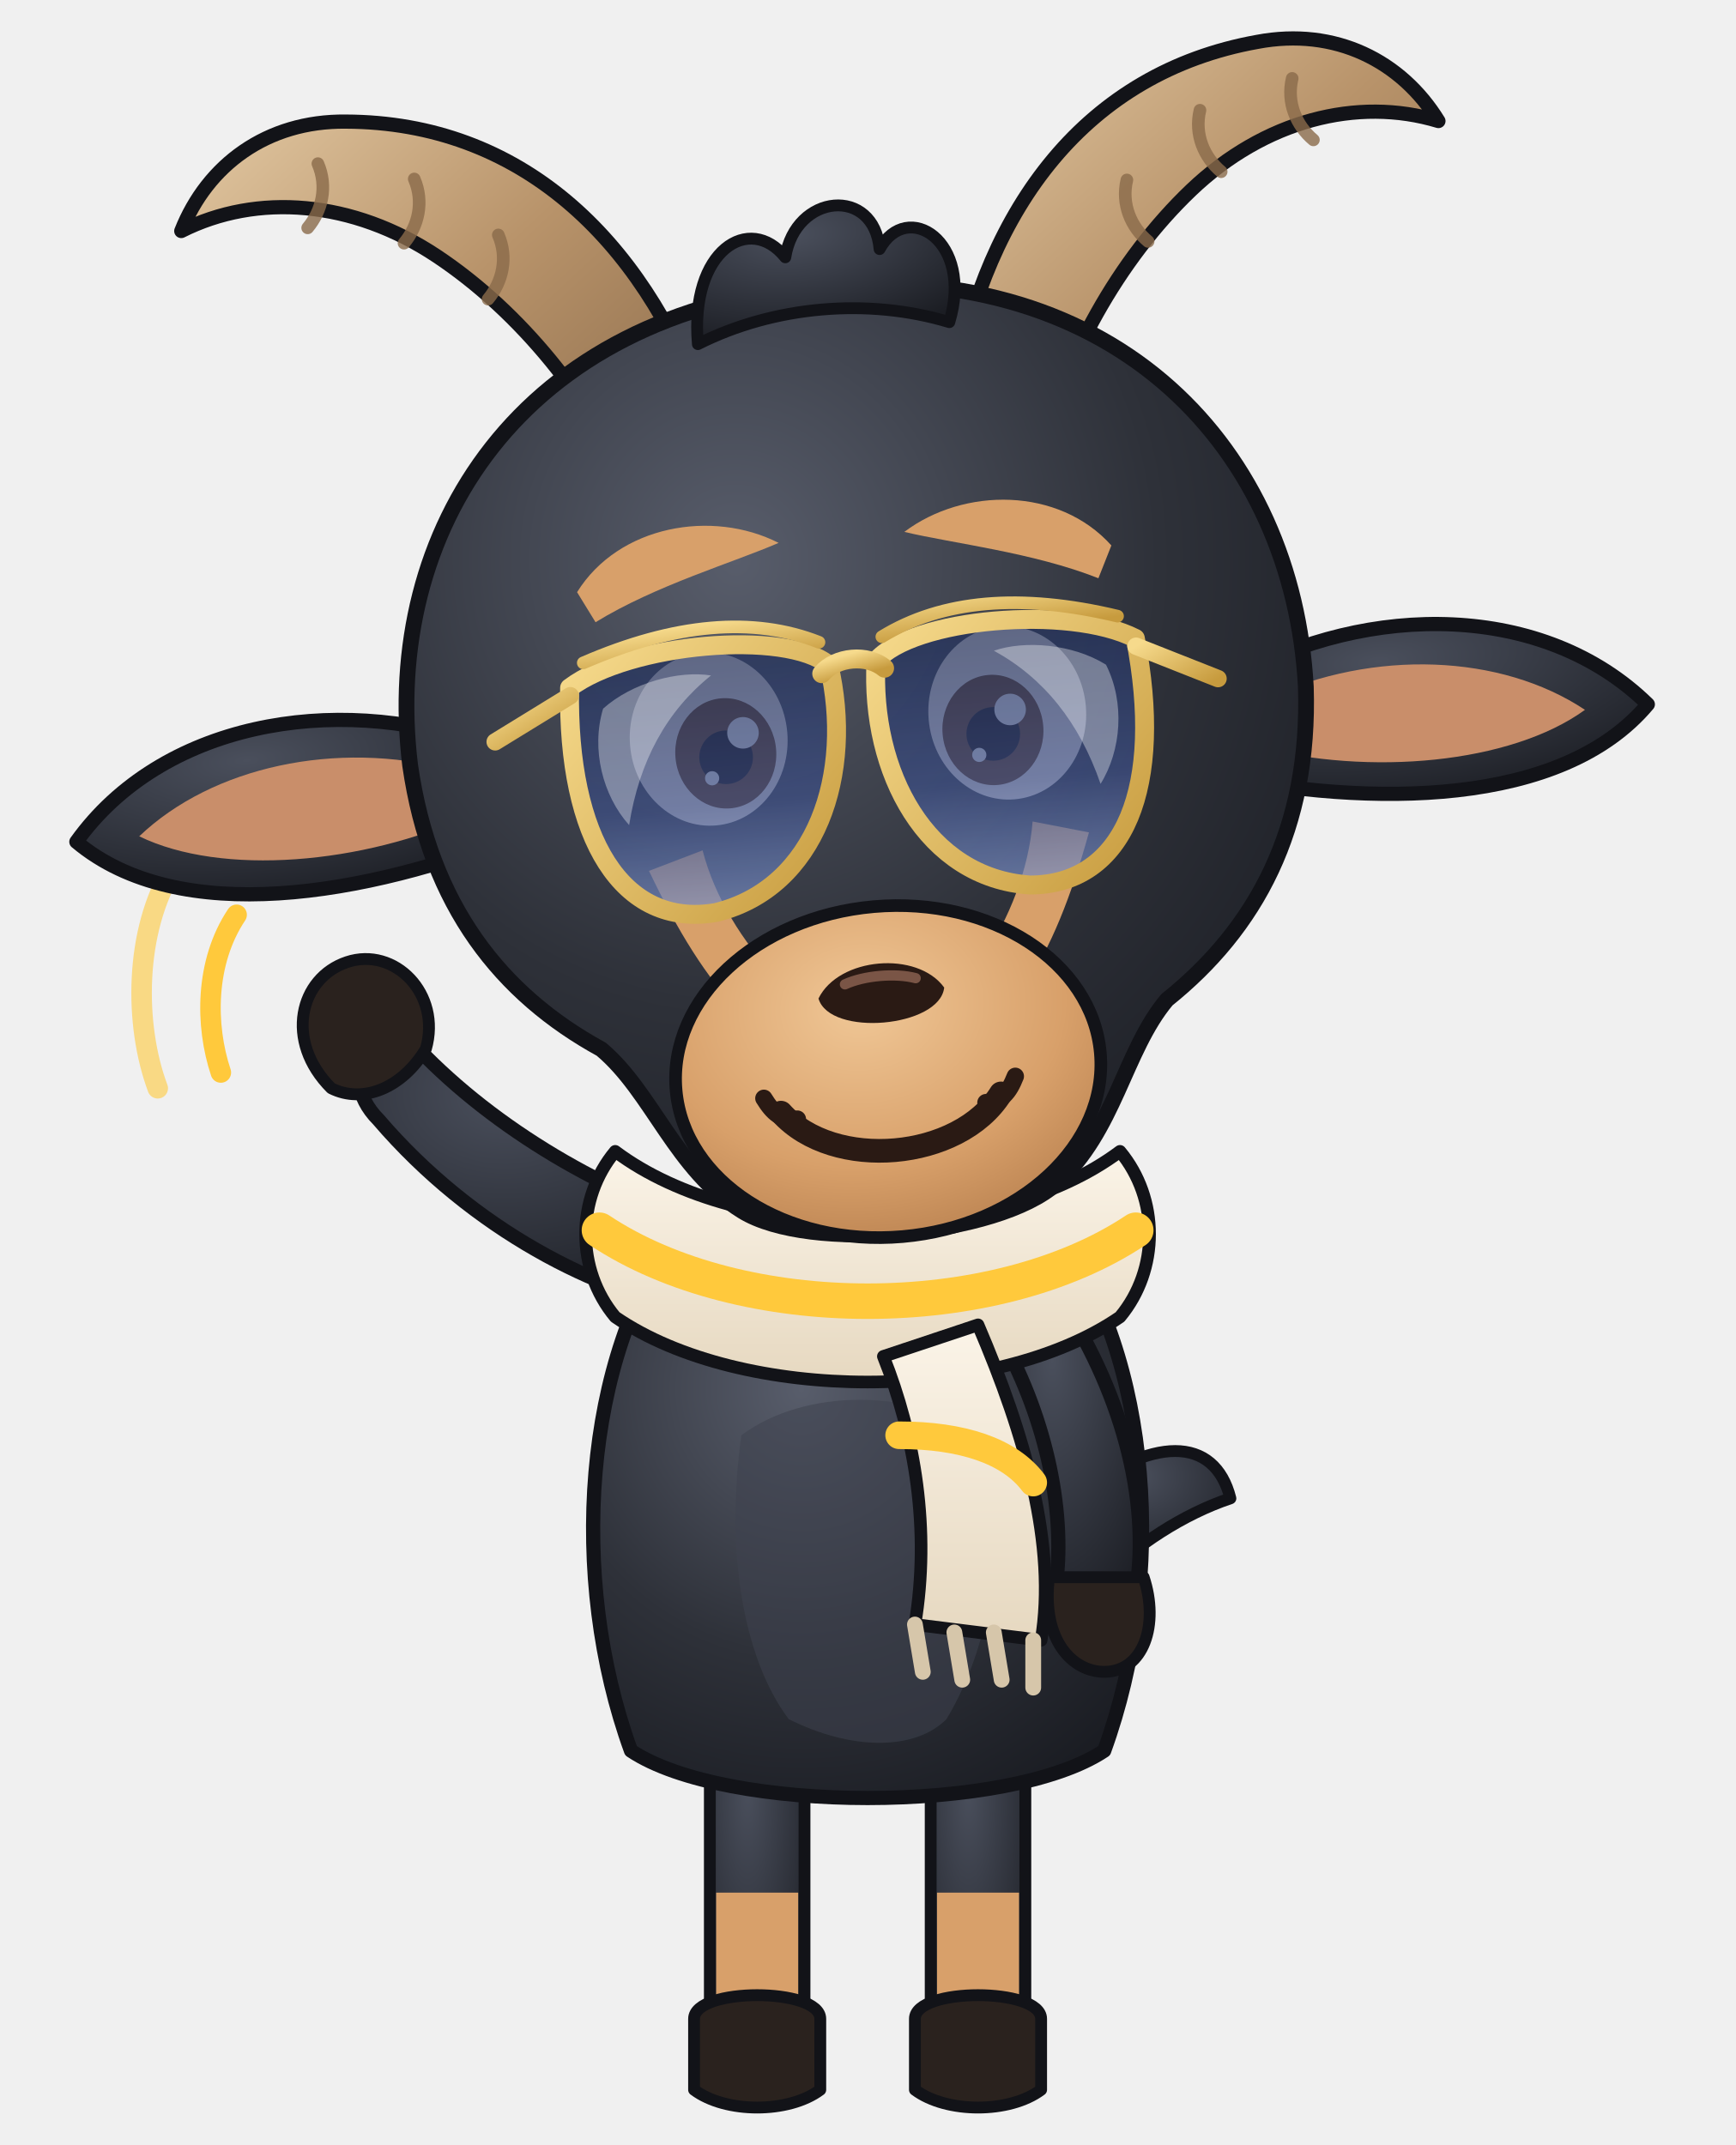
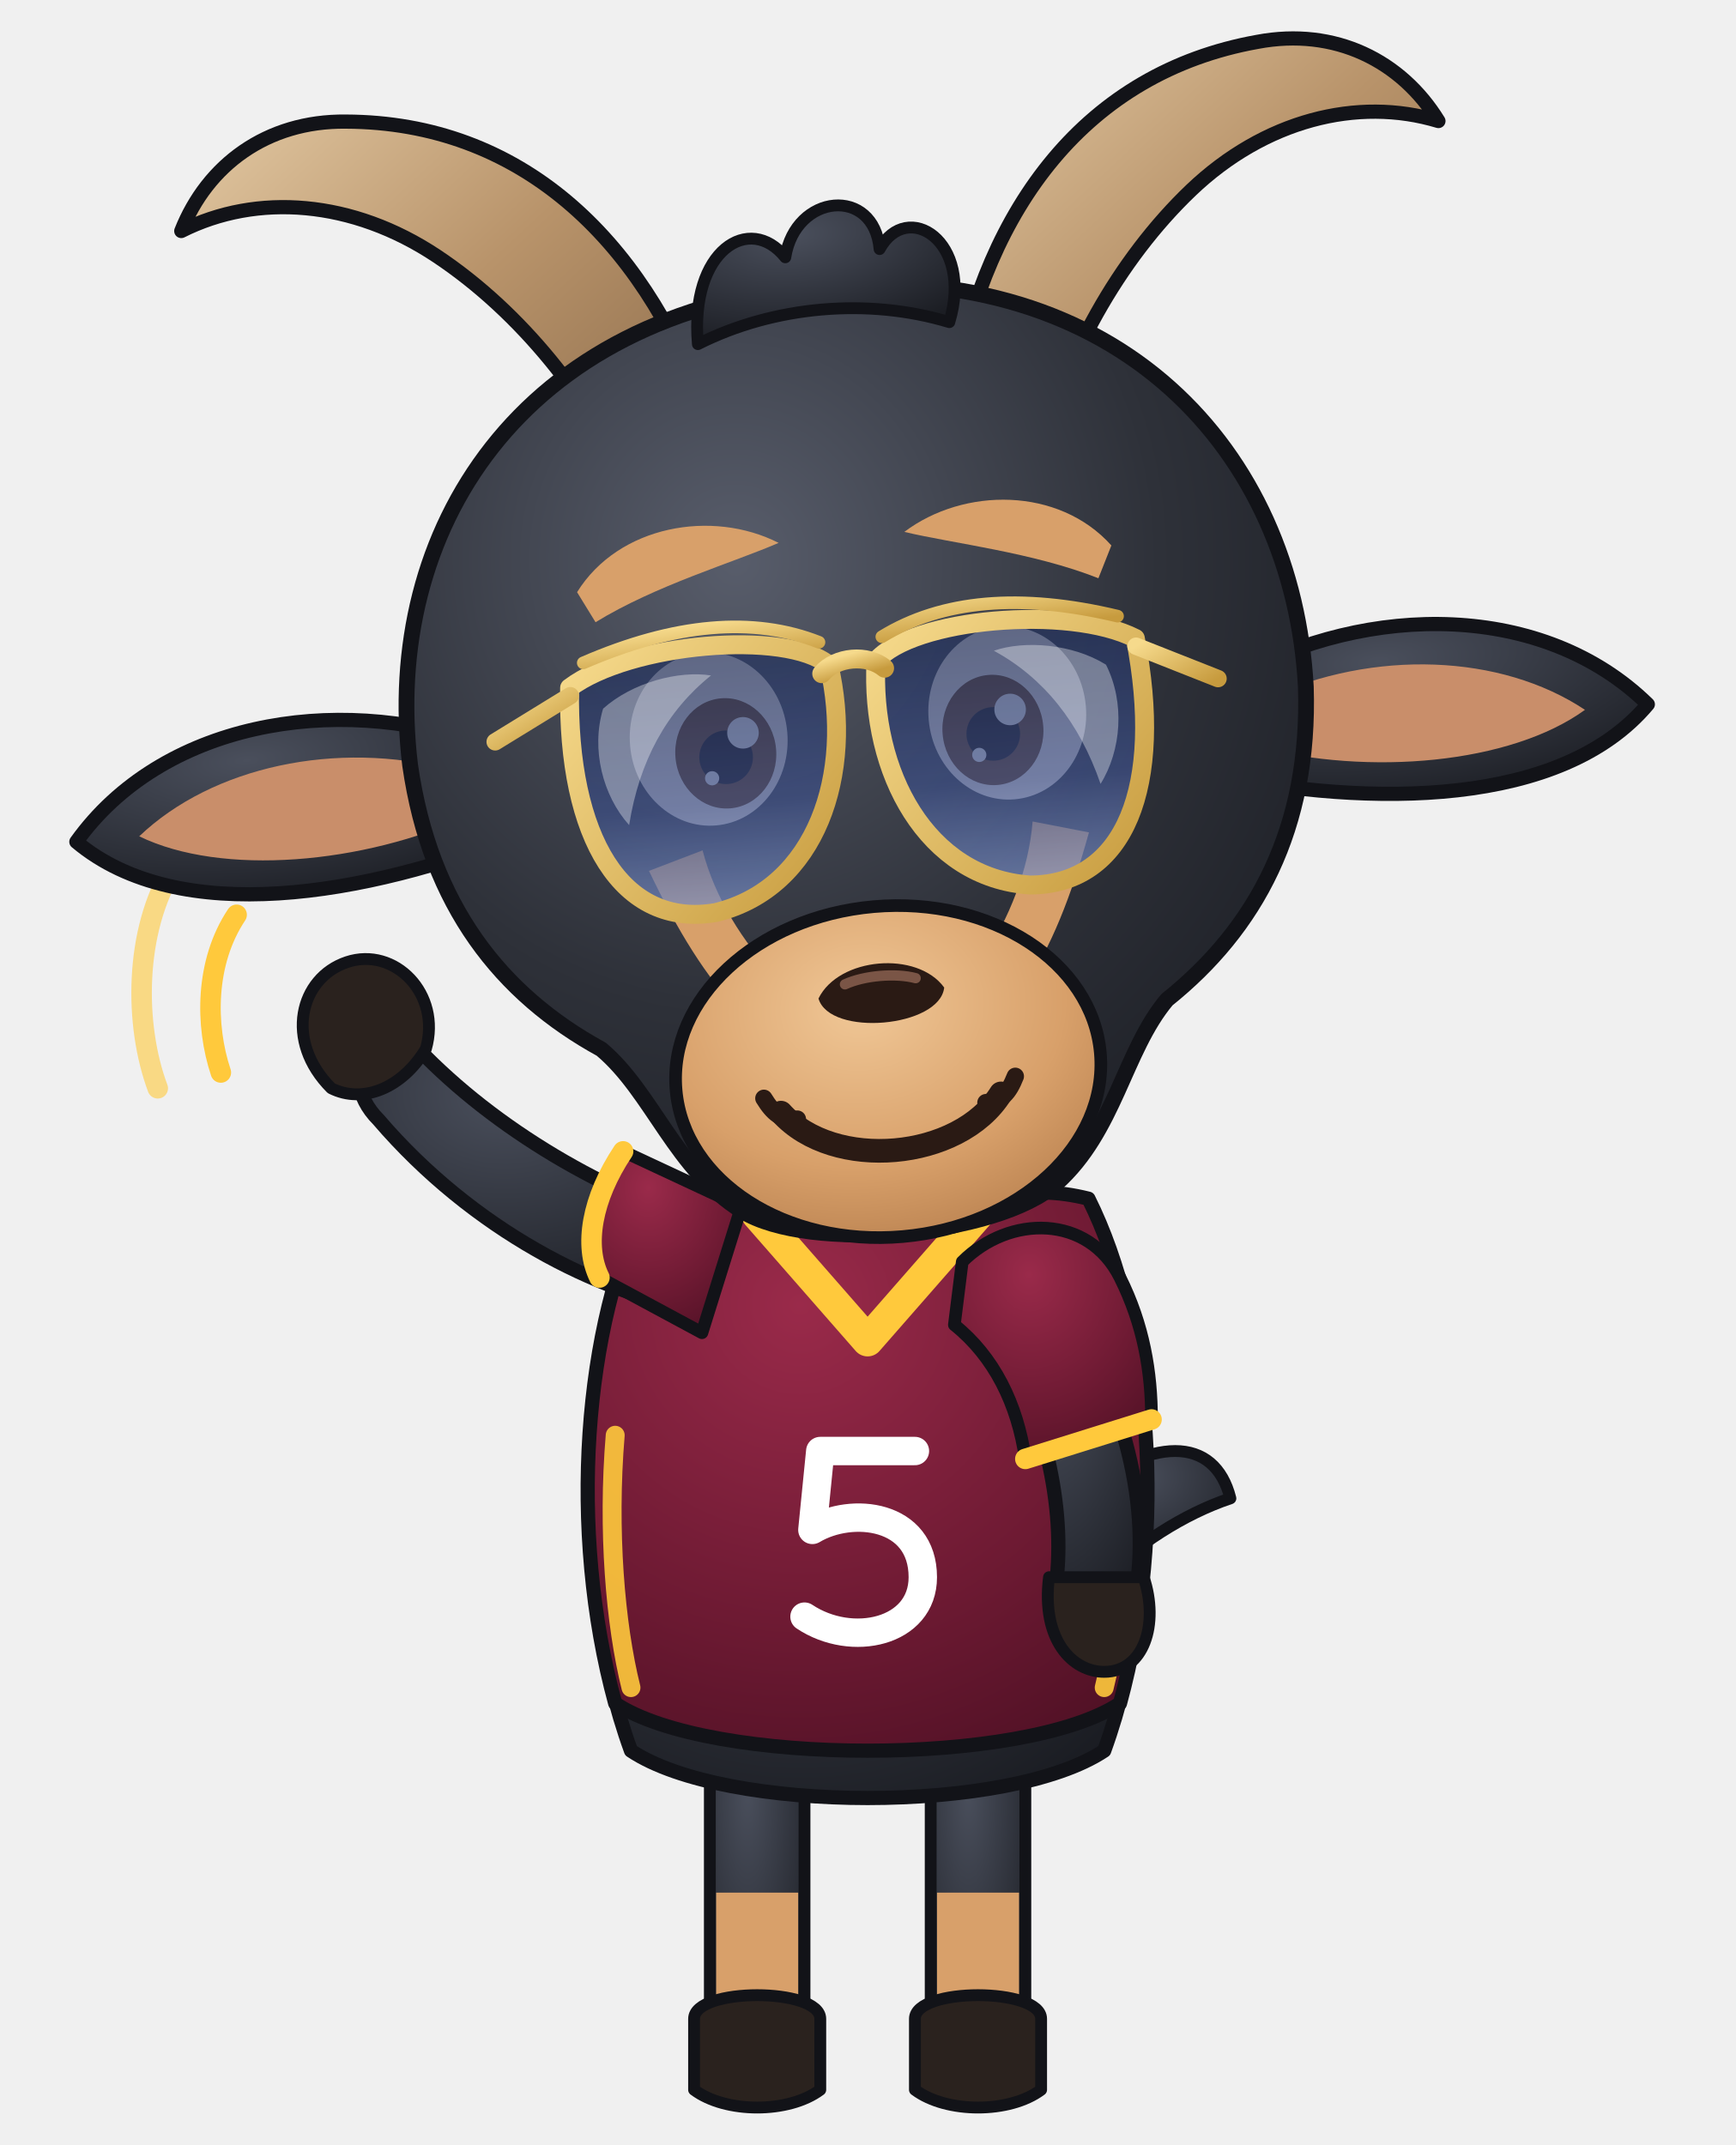
<svg xmlns="http://www.w3.org/2000/svg" viewBox="10 14 220 272" role="img" aria-label="Chivo de aPrueba">
  <defs>
    <radialGradient id="coat" cx="0.38" cy="0.28" r="0.85">
      <stop offset="0" stop-color="#585D6B" />
      <stop offset="0.55" stop-color="#2E3139" />
      <stop offset="1" stop-color="#191B21" />
    </radialGradient>
    <radialGradient id="coatB" cx="0.4" cy="0.2" r="0.9">
      <stop offset="0" stop-color="#4A4F5C" />
      <stop offset="1" stop-color="#1B1D23" />
    </radialGradient>
    <linearGradient id="horn" x1="0" y1="0" x2="1" y2="1">
      <stop offset="0" stop-color="#E2C8A2" />
      <stop offset="0.5" stop-color="#B8936A" />
      <stop offset="1" stop-color="#8A6A4A" />
    </linearGradient>
    <radialGradient id="tan" cx="0.45" cy="0.3" r="0.8">
      <stop offset="0" stop-color="#F0C796" />
      <stop offset="0.6" stop-color="#D8A06A" />
      <stop offset="1" stop-color="#B57D4C" />
    </radialGradient>
    <linearGradient id="lens" x1="0" y1="0" x2="0" y2="1">
      <stop offset="0" stop-color="#22305A" />
      <stop offset="0.6" stop-color="#3D4F86" />
      <stop offset="1" stop-color="#7A8FC4" />
    </linearGradient>
-     <linearGradient id="scarf" x1="0" y1="0" x2="0" y2="1">
-       <stop offset="0" stop-color="#FBF4E8" />
-       <stop offset="1" stop-color="#E6D8C0" />
-     </linearGradient>
    <linearGradient id="gold" x1="0" y1="0" x2="1" y2="1">
      <stop offset="0" stop-color="#F6DA8C" />
      <stop offset="1" stop-color="#C79B3E" />
    </linearGradient>
+     <radialGradient id="vino" cx="0.38" cy="0.2" r="0.95">
+       <stop offset="0" stop-color="#9A2A4A" />
+       <stop offset="0.6" stop-color="#6E1A33" />
+       <stop offset="1" stop-color="#4E1024" />
+     </radialGradient>
  </defs>
  <path d="M146 204 C156 196 164 196 166 204 C160 206 154 210 150 214 Z" fill="url(#coatB)" stroke="#121318" stroke-width="1.5" stroke-linejoin="round" stroke-linecap="round" />
  <path d="M100 232 L100 270 C100 278 112 278 112 270 L112 232 Z" fill="url(#coatB)" stroke="#121318" stroke-width="1.5" stroke-linejoin="round" stroke-linecap="round" />
  <path d="M100.8 254 L111.2 254 L111.2 268 C111.2 274 100.8 274 100.8 268 Z" fill="#D8A06A" />
  <path d="M98 270 C98 266 114 266 114 270 L114 279 C110 282 102 282 98 279 Z" fill="#2A221E" stroke="#121318" stroke-width="1.5" stroke-linejoin="round" stroke-linecap="round" />
  <path d="M128 232 L128 270 C128 278 140 278 140 270 L140 232 Z" fill="url(#coatB)" stroke="#121318" stroke-width="1.5" stroke-linejoin="round" stroke-linecap="round" />
  <path d="M128.8 254 L139.2 254 L139.2 268 C139.2 274 128.8 274 128.8 268 Z" fill="#D8A06A" />
  <path d="M126 270 C126 266 142 266 142 270 L142 279 C138 282 130 282 126 279 Z" fill="#2A221E" stroke="#121318" stroke-width="1.5" stroke-linejoin="round" stroke-linecap="round" />
  <path d="M96 170 C84 186 82 214 90 236 C102 244 138 244 150 236 C158 214 156 186 144 170 Z" fill="url(#coat)" stroke="#121318" stroke-width="1.8" stroke-linejoin="round" stroke-linecap="round" />
-   <path d="M104 196 C102 210 104 224 110 232 C118 236 126 236 130 232 C136 222 138 208 134 196 C126 190 112 190 104 196 Z" fill="#3E424E" opacity="0.55" />
+   <path d="M92 166 C100 164 106 166 112 170 L128 170 C134 166 140 164 148 166 C156 182 158 208 152 230 C140 238 100 238 88 230 C82 208 84 182 92 166 Z" fill="url(#vino)" stroke="#121318" stroke-width="1.8" stroke-linejoin="round" stroke-linecap="round" />
+   <path d="M106 168 L120 184 L134 168" fill="none" stroke="#FFC93C" stroke-width="4" stroke-linejoin="round" stroke-linecap="round" />
+   <path d="M126 198 L114 198 L113 208 C118 205 127 206 127 214 C127 221 118 223 112 219" fill="none" stroke="#FFFFFF" stroke-width="3.6" stroke-linejoin="round" stroke-linecap="round" />
+   <path d="M88 196 C87 208 88 220 90 228" fill="none" stroke="#FFC93C" stroke-width="2.4" stroke-linejoin="round" stroke-linecap="round" opacity="0.9" />
+   <path d="M 152 196 C 153 208 152 220 150 228" fill="none" stroke="#FFC93C" stroke-width="2.4" stroke-linejoin="round" stroke-linecap="round" opacity="0.9" />
  <path d="M98 180 C86 178 70 170 58 156 C52 150 58 142 64 148 C74 158 88 166 102 170 Z" fill="url(#coatB)" stroke="#121318" stroke-width="1.8" stroke-linejoin="round" stroke-linecap="round" />
  <path d="M52 152 C46 146 48 138 54 136 C60 134 66 140 64 147 C61 152 56 154 52 152 Z" fill="#2A221E" stroke="#121318" stroke-width="1.5" stroke-linejoin="round" stroke-linecap="round" />
  <path d="M144 178 C152 190 156 204 154 216 C152 222 144 222 144 214 C145 204 142 192 136 182 Z" fill="url(#coatB)" stroke="#121318" stroke-width="1.8" stroke-linejoin="round" stroke-linecap="round" />
  <path d="M143 214 C142 222 146 226 150 226 C155 226 157 220 155 214 Z" fill="#2A221E" stroke="#121318" stroke-width="1.5" stroke-linejoin="round" stroke-linecap="round" />
+   <path d="M104 167 L89 160 C85 166 84 172 86 176 L99 183 Z" fill="url(#vino)" stroke="#121318" stroke-width="1.6" stroke-linejoin="round" stroke-linecap="round" />
+   <path d="M89 160 C85 166 84 172 86 176" fill="none" stroke="#FFC93C" stroke-width="2.6" stroke-linejoin="round" stroke-linecap="round" />
+   <path d="M132 174 C138 168 148 168 152 176 C155 182 156 188 156 194 L140 199 C139 192 136 186 131 182 Z" fill="url(#vino)" stroke="#121318" stroke-width="1.6" stroke-linejoin="round" stroke-linecap="round" />
+   <path d="M156 194 L140 199" fill="none" stroke="#FFC93C" stroke-width="2.6" stroke-linejoin="round" stroke-linecap="round" />
  <path d="M40 130 C36 136 36 144 38 150" fill="none" stroke="#FFC93C" stroke-width="2.6" stroke-linejoin="round" stroke-linecap="round" />
  <path d="M32 124 C27 132 27 144 30 152" fill="none" stroke="#FFC93C" stroke-width="2.6" stroke-linejoin="round" stroke-linecap="round" opacity="0.6" />
-   <path d="M88 160 C104 172 136 172 152 160 C157 166 157 175 152 181 C136 192 104 192 88 181 C83 175 83 166 88 160 Z" fill="url(#scarf)" stroke="#121318" stroke-width="1.6" stroke-linejoin="round" stroke-linecap="round" />
-   <path d="M86 170 C104 182 136 182 154 170" fill="none" stroke="#FFC93C" stroke-width="4.5" stroke-linejoin="round" stroke-linecap="round" />
-   <path d="M134 182 C140 196 144 210 142 222 L126 220 C128 208 126 196 122 186 Z" fill="url(#scarf)" stroke="#121318" stroke-width="1.6" stroke-linejoin="round" stroke-linecap="round" />
-   <path d="M126 220 L127 226 M131 221 L132 227 M136 221 L137 227 M141 222 L141 228" fill="none" stroke="#D6C6AA" stroke-width="2" stroke-linejoin="round" stroke-linecap="round" />
-   <path d="M124 196 C132 196 138 198 141 202" fill="none" stroke="#FFC93C" stroke-width="3.5" stroke-linejoin="round" stroke-linecap="round" />
  <g transform="rotate(-5 120 120)">
    <path d="M104 64 C98 42 84 26 62 24 C52 23 44 28 40 36 C50 32 62 34 72 42 C82 50 90 62 94 74 Z" fill="url(#horn)" stroke="#121318" stroke-width="1.8" stroke-linejoin="round" stroke-linecap="round" />
    <path d="M 136 64 C 142 42 156 26 178 24 C 188 23 196 28 200 36 C 190 32 178 34 168 42 C 158 50 150 62 146 74 Z" fill="url(#horn)" stroke="#121318" stroke-width="1.8" stroke-linejoin="round" stroke-linecap="round" />
-     <path d="M58 29 C59 32 58 35 56 37" fill="none" stroke="#8A6A4A" stroke-width="1.6" stroke-linejoin="round" stroke-linecap="round" opacity="0.8" />
-     <path d="M 182 29 C 181 32 182 35 184 37" fill="none" stroke="#8A6A4A" stroke-width="1.6" stroke-linejoin="round" stroke-linecap="round" opacity="0.8" />
-     <path d="M70 32 C71 35 70 38 68 40" fill="none" stroke="#8A6A4A" stroke-width="1.6" stroke-linejoin="round" stroke-linecap="round" opacity="0.8" />
-     <path d="M 170 32 C 169 35 170 38 172 40" fill="none" stroke="#8A6A4A" stroke-width="1.6" stroke-linejoin="round" stroke-linecap="round" opacity="0.8" />
-     <path d="M80 40 C81 43 80 46 78 48" fill="none" stroke="#8A6A4A" stroke-width="1.6" stroke-linejoin="round" stroke-linecap="round" opacity="0.8" />
-     <path d="M 160 40 C 159 43 160 46 162 48" fill="none" stroke="#8A6A4A" stroke-width="1.6" stroke-linejoin="round" stroke-linecap="round" opacity="0.8" />
    <path d="M72 104 C54 96 32 98 20 112 C32 124 56 122 76 116 Z" fill="url(#coatB)" stroke="#121318" stroke-width="1.8" stroke-linejoin="round" stroke-linecap="round" />
    <path d="M 168 104 C 186 96 208 98 220 112 C 208 124 184 122 164 116 Z" fill="url(#coatB)" stroke="#121318" stroke-width="1.8" stroke-linejoin="round" stroke-linecap="round" />
    <path d="M68 107 C54 102 38 104 28 112 C38 118 56 118 70 113 Z" fill="#C98E6A" />
    <path d="M 172 107 C 186 102 202 104 212 112 C 202 118 184 118 170 113 Z" fill="#C98E6A" />
    <path d="M120 50 C158 50 178 76 177 106 C176 124 168 136 156 144 C150 150 148 160 140 166 C132 172 108 172 100 166 C92 160 90 150 84 144 C72 136 64 124 63 106 C62 76 82 50 120 50 Z" fill="url(#coat)" stroke="#121318" stroke-width="2" stroke-linejoin="round" stroke-linecap="round" />
    <path d="M104 56 C104 44 112 40 116 46 C118 38 128 38 128 46 C132 40 140 46 136 56 C126 52 114 52 104 56 Z" fill="url(#coatB)" stroke="#121318" stroke-width="1.5" stroke-linejoin="round" stroke-linecap="round" />
    <path d="M92 122 C95 130 98 136 102 141 L107 137 C103 132 100 126 99 120 Z" fill="#D8A06A" />
    <path d="M 148 122 C 145 130 142 136 138 141 L 133 137 C 137 132 140 126 141 120 Z" fill="#D8A06A" />
    <ellipse cx="120" cy="150" rx="27" ry="21" fill="url(#tan)" stroke="#121318" stroke-width="1.6" />
    <path d="M86 86 C92 78 104 77 112 82 C106 84 96 86 88 90 Z" fill="#D8A06A" />
    <path d="M 154 86 C 148 78 136 77 128 82 C 134 84 144 86 152 90 Z" fill="#D8A06A" />
    <ellipse cx="101" cy="106" rx="10" ry="11" fill="#FBF6EE" />
    <ellipse cx="103" cy="108" rx="6.4" ry="7" fill="#6B3F1C" />
    <circle cx="103" cy="108.5" r="3.4" fill="#120C08" />
    <circle cx="105.4" cy="105.6" r="2" fill="#FFFFFF" />
    <circle cx="101" cy="111" r="0.9" fill="#FFFFFF" />
    <ellipse cx="139" cy="106" rx="10" ry="11" fill="#FBF6EE" />
    <ellipse cx="137" cy="108" rx="6.4" ry="7" fill="#6B3F1C" />
    <circle cx="137" cy="108.5" r="3.4" fill="#120C08" />
    <circle cx="139.4" cy="105.6" r="2" fill="#FFFFFF" />
    <circle cx="135" cy="111" r="0.9" fill="#FFFFFF" />
    <path d="M84 98 C92 93 112 93 117 98 C119 112 113 126 100 128 C88 129 82 117 84 98 Z" fill="url(#lens)" opacity="0.72" />
    <path d="M 156 98 C 148 93 128 93 123 98 C 121 112 127 126 140 128 C 152 129 158 117 156 98 Z" fill="url(#lens)" opacity="0.72" />
    <path d="M88 101 C92 98 98 97 102 98 C96 102 92 108 90 116 C87 112 86 106 88 101 Z" fill="#FFFFFF" opacity="0.35" />
    <path d="M 152 101 C 148 98 142 97 138 98 C 144 102 148 108 150 116 C 153 112 154 106 152 101 Z" fill="#FFFFFF" opacity="0.35" />
    <path d="M84 98 C92 93 112 93 117 98 C119 112 113 126 100 128 C88 129 82 117 84 98 Z" fill="none" stroke="url(#gold)" stroke-width="2.4" stroke-linejoin="round" stroke-linecap="round" />
    <path d="M 156 98 C 148 93 128 93 123 98 C 121 112 127 126 140 128 C 152 129 158 117 156 98 Z" fill="none" stroke="url(#gold)" stroke-width="2.4" stroke-linejoin="round" stroke-linecap="round" />
    <path d="M116 99 C118 97 122 97 124 99" fill="none" stroke="url(#gold)" stroke-width="2.4" stroke-linejoin="round" stroke-linecap="round" />
    <path d="M86 95 C98 91 108 91 116 95 M124 95 C132 91 142 91 154 95" fill="none" stroke="url(#gold)" stroke-width="1.6" stroke-linejoin="round" stroke-linecap="round" />
    <path d="M84 99 L74 104" fill="none" stroke="url(#gold)" stroke-width="2.2" stroke-linejoin="round" stroke-linecap="round" />
    <path d="M 156 99 L 166 104" fill="none" stroke="url(#gold)" stroke-width="2.2" stroke-linejoin="round" stroke-linecap="round" />
    <path d="M112 140 C115 135 125 135 128 140 C127 145 113 145 112 140 Z" fill="#2A1A14" />
    <path d="M115.5 138.5 C118 137.6 122 137.6 124.5 138.5" fill="none" stroke="#7A5546" stroke-width="1.3" stroke-linejoin="round" stroke-linecap="round" />
    <path d="M106 154 C112 162 128 162 134 154" fill="none" stroke="#2A1A14" stroke-width="3" stroke-linejoin="round" stroke-linecap="round" />
    <path d="M104 152 C105 154 106 155 108 155 M136 152 C135 154 134 155 132 155" fill="none" stroke="#2A1A14" stroke-width="2.2" stroke-linejoin="round" stroke-linecap="round" />
  </g>
</svg>
